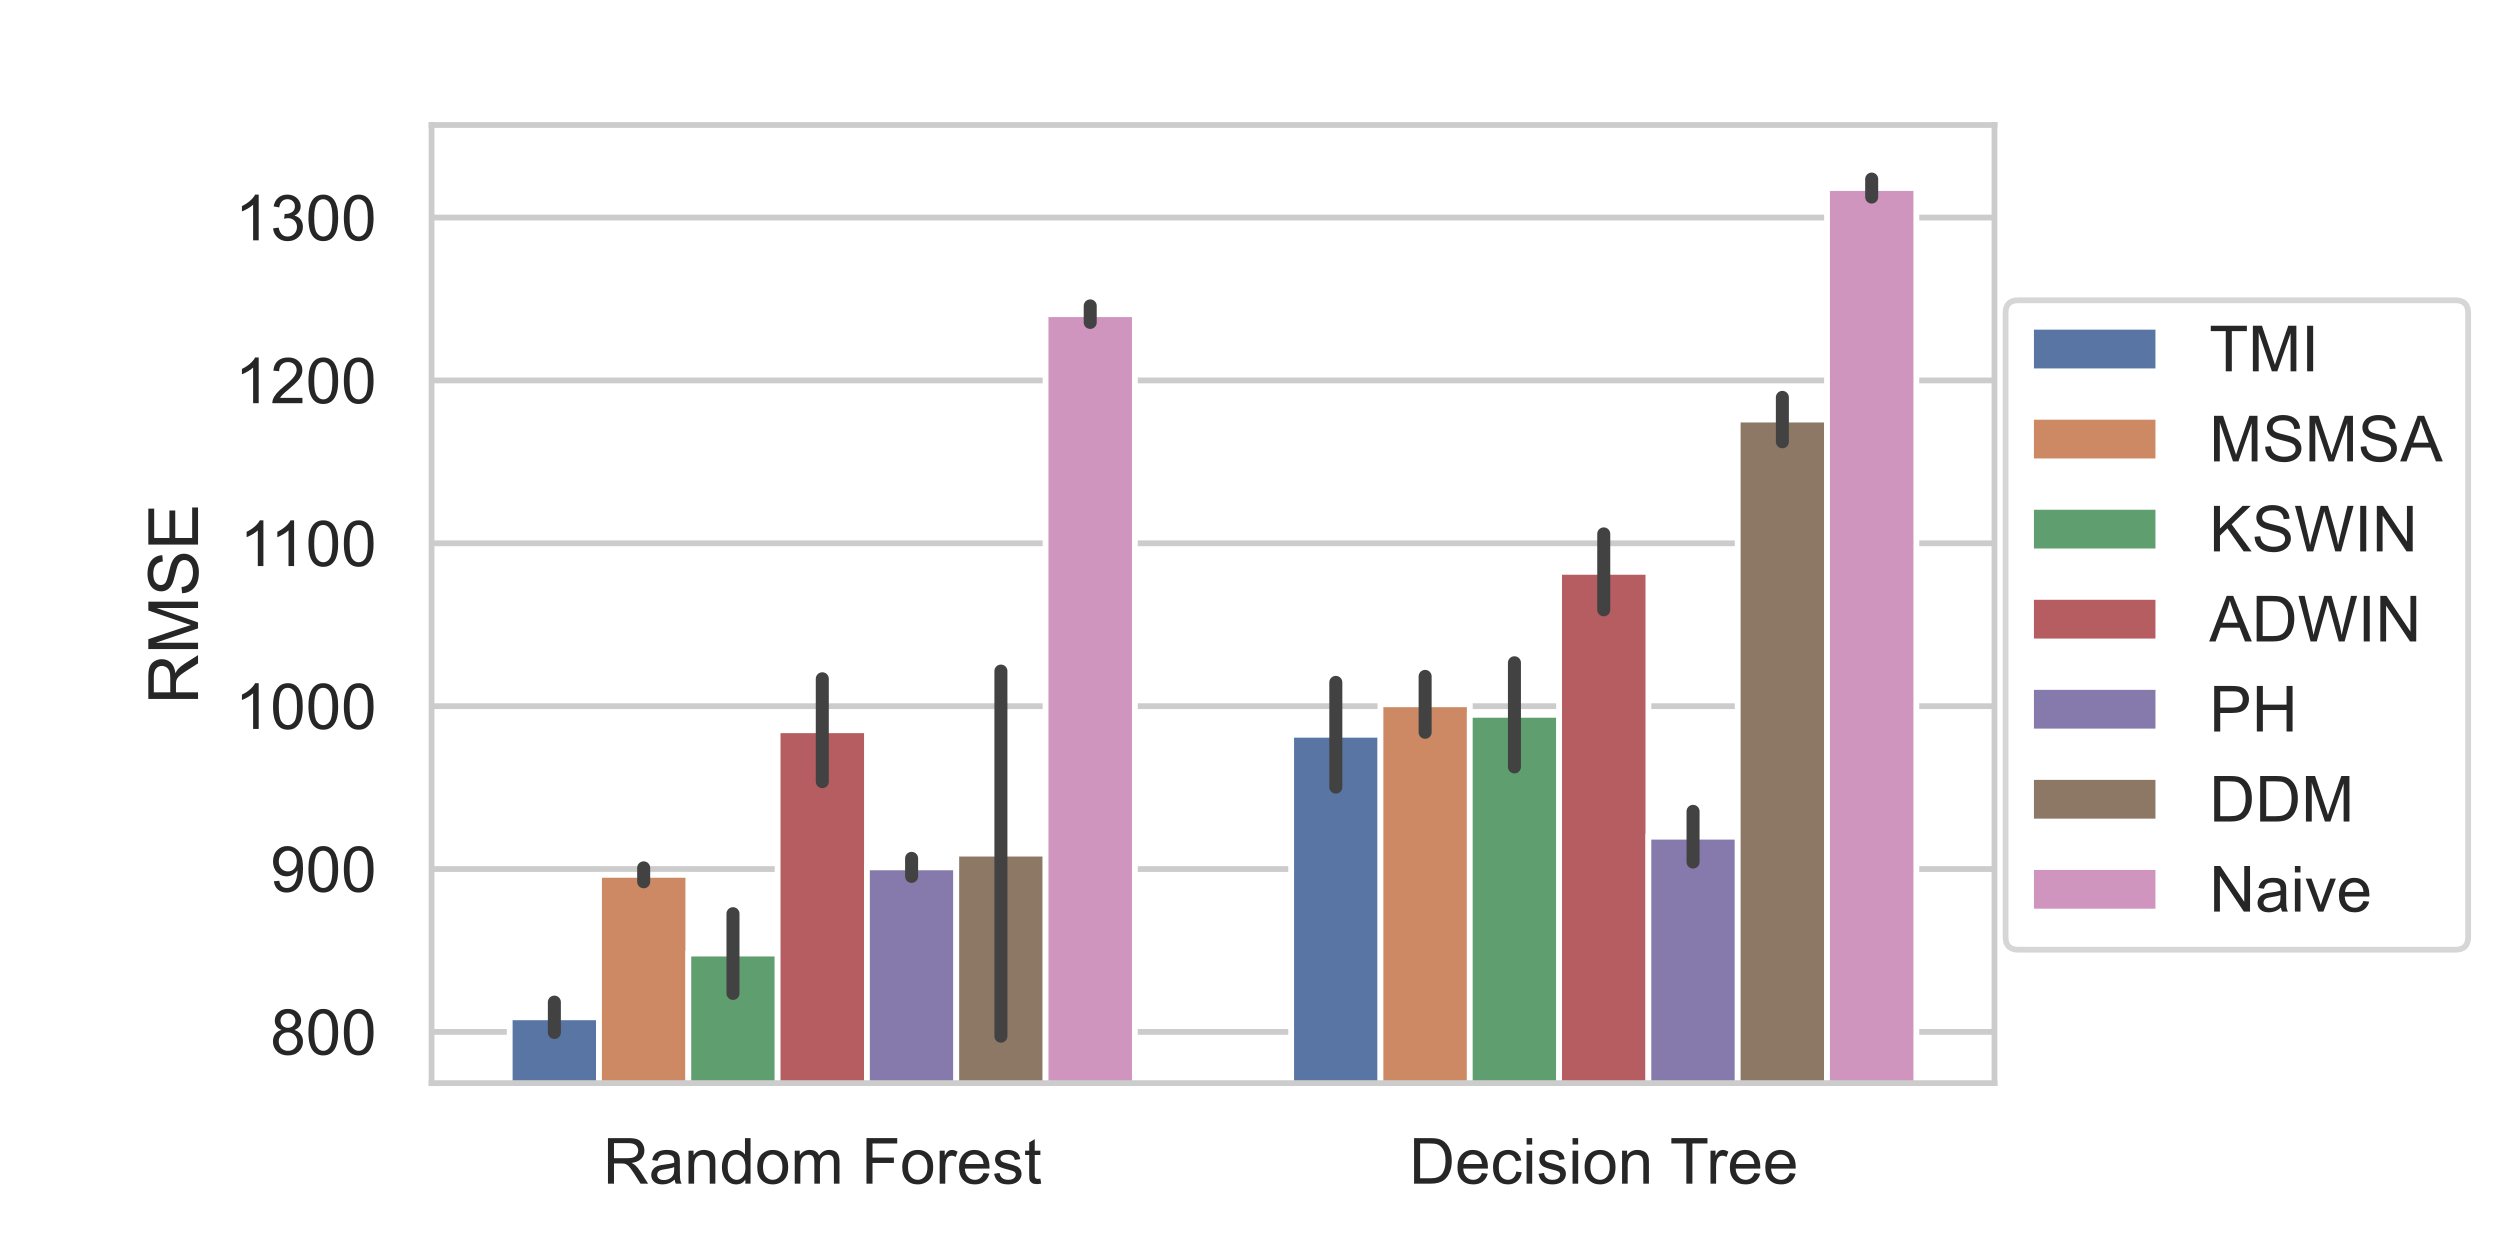
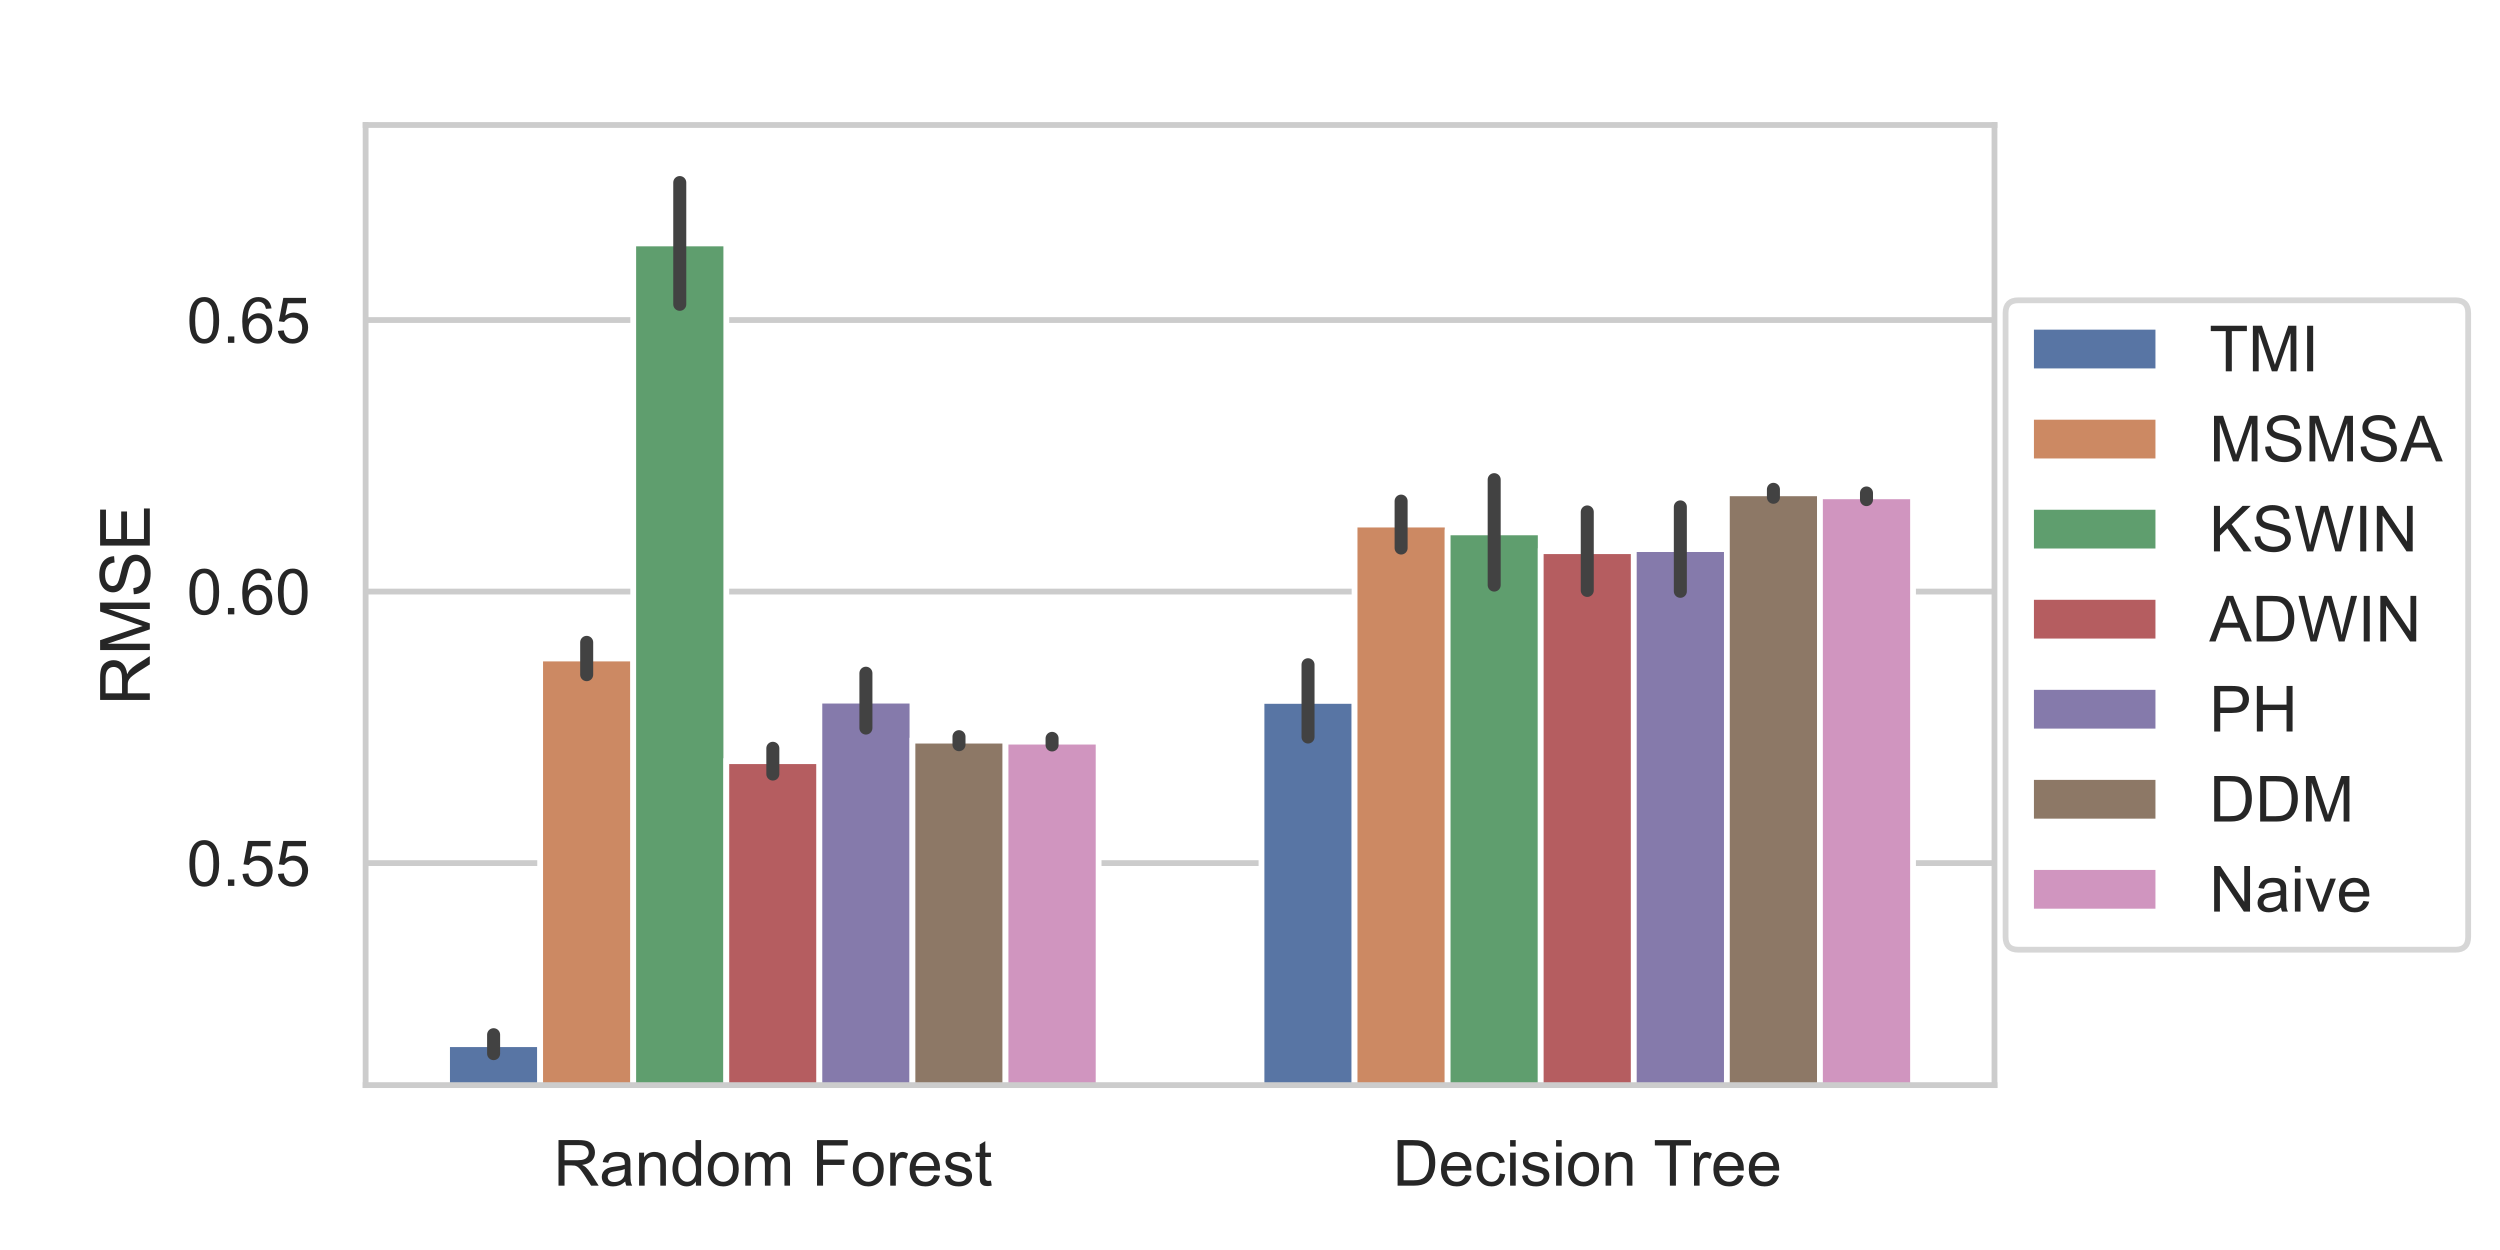
<svg xmlns="http://www.w3.org/2000/svg" xmlns:xlink="http://www.w3.org/1999/xlink" width="432pt" height="216pt" viewBox="0 0 432 216" version="1.1">
  <defs>
    <style type="text/css">*{stroke-linejoin: round; stroke-linecap: butt}</style>
  </defs>
  <g id="figure_1">
    <g id="patch_1">
      <path d="M 0 216  L 432 216  L 432 0  L 0 0  z " style="fill: #ffffff" />
    </g>
    <g id="axes_1">
      <g id="patch_2">
-         <path d="M 74.574 187.164  L 344.646 187.164  L 344.646 21.6  L 74.574 21.6  z " style="fill: #ffffff" />
+         <path d="M 63.18 187.508  L 344.646 187.508  L 344.646 21.6  L 63.18 21.6  z " style="fill: #ffffff" />
      </g>
      <g id="matplotlib.axis_1">
        <g id="xtick_1">
          <g id="text_1">
-             <g style="fill: #262626" transform="translate(104.1909 204.5376) scale(0.11 -0.11)">
+             <g style="fill: #262626" transform="translate(95.64538 204.8818) scale(0.11 -0.11)">
              <defs>
                <path id="ArialMT-52" d="M 503 0  L 503 4581  L 2534 4581  Q 3147 4581 3465 4457  Q 3784 4334 3975 4021  Q 4166 3709 4166 3331  Q 4166 2844 3850 2509  Q 3534 2175 2875 2084  Q 3116 1969 3241 1856  Q 3506 1613 3744 1247  L 4541 0  L 3778 0  L 3172 953  Q 2906 1366 2734 1584  Q 2563 1803 2427 1890  Q 2291 1978 2150 2013  Q 2047 2034 1813 2034  L 1109 2034  L 1109 0  L 503 0  z M 1109 2559  L 2413 2559  Q 2828 2559 3062 2645  Q 3297 2731 3419 2920  Q 3541 3109 3541 3331  Q 3541 3656 3305 3865  Q 3069 4075 2559 4075  L 1109 4075  L 1109 2559  z " transform="scale(0.015625)" />
                <path id="ArialMT-61" d="M 2588 409  Q 2275 144 1986 34  Q 1697 -75 1366 -75  Q 819 -75 525 192  Q 231 459 231 875  Q 231 1119 342 1320  Q 453 1522 633 1644  Q 813 1766 1038 1828  Q 1203 1872 1538 1913  Q 2219 1994 2541 2106  Q 2544 2222 2544 2253  Q 2544 2597 2384 2738  Q 2169 2928 1744 2928  Q 1347 2928 1158 2789  Q 969 2650 878 2297  L 328 2372  Q 403 2725 575 2942  Q 747 3159 1072 3276  Q 1397 3394 1825 3394  Q 2250 3394 2515 3294  Q 2781 3194 2906 3042  Q 3031 2891 3081 2659  Q 3109 2516 3109 2141  L 3109 1391  Q 3109 606 3145 398  Q 3181 191 3288 0  L 2700 0  Q 2613 175 2588 409  z M 2541 1666  Q 2234 1541 1622 1453  Q 1275 1403 1131 1340  Q 988 1278 909 1158  Q 831 1038 831 891  Q 831 666 1001 516  Q 1172 366 1500 366  Q 1825 366 2078 508  Q 2331 650 2450 897  Q 2541 1088 2541 1459  L 2541 1666  z " transform="scale(0.015625)" />
                <path id="ArialMT-6e" d="M 422 0  L 422 3319  L 928 3319  L 928 2847  Q 1294 3394 1984 3394  Q 2284 3394 2536 3286  Q 2788 3178 2913 3003  Q 3038 2828 3088 2588  Q 3119 2431 3119 2041  L 3119 0  L 2556 0  L 2556 2019  Q 2556 2363 2490 2533  Q 2425 2703 2258 2804  Q 2091 2906 1866 2906  Q 1506 2906 1245 2678  Q 984 2450 984 1813  L 984 0  L 422 0  z " transform="scale(0.015625)" />
                <path id="ArialMT-64" d="M 2575 0  L 2575 419  Q 2259 -75 1647 -75  Q 1250 -75 917 144  Q 584 363 401 755  Q 219 1147 219 1656  Q 219 2153 384 2558  Q 550 2963 881 3178  Q 1213 3394 1622 3394  Q 1922 3394 2156 3267  Q 2391 3141 2538 2938  L 2538 4581  L 3097 4581  L 3097 0  L 2575 0  z M 797 1656  Q 797 1019 1065 703  Q 1334 388 1700 388  Q 2069 388 2326 689  Q 2584 991 2584 1609  Q 2584 2291 2321 2609  Q 2059 2928 1675 2928  Q 1300 2928 1048 2622  Q 797 2316 797 1656  z " transform="scale(0.015625)" />
                <path id="ArialMT-6f" d="M 213 1659  Q 213 2581 725 3025  Q 1153 3394 1769 3394  Q 2453 3394 2887 2945  Q 3322 2497 3322 1706  Q 3322 1066 3130 698  Q 2938 331 2570 128  Q 2203 -75 1769 -75  Q 1072 -75 642 372  Q 213 819 213 1659  z M 791 1659  Q 791 1022 1069 705  Q 1347 388 1769 388  Q 2188 388 2466 706  Q 2744 1025 2744 1678  Q 2744 2294 2464 2611  Q 2184 2928 1769 2928  Q 1347 2928 1069 2612  Q 791 2297 791 1659  z " transform="scale(0.015625)" />
                <path id="ArialMT-6d" d="M 422 0  L 422 3319  L 925 3319  L 925 2853  Q 1081 3097 1340 3245  Q 1600 3394 1931 3394  Q 2300 3394 2536 3241  Q 2772 3088 2869 2813  Q 3263 3394 3894 3394  Q 4388 3394 4653 3120  Q 4919 2847 4919 2278  L 4919 0  L 4359 0  L 4359 2091  Q 4359 2428 4304 2576  Q 4250 2725 4106 2815  Q 3963 2906 3769 2906  Q 3419 2906 3187 2673  Q 2956 2441 2956 1928  L 2956 0  L 2394 0  L 2394 2156  Q 2394 2531 2256 2718  Q 2119 2906 1806 2906  Q 1569 2906 1367 2781  Q 1166 2656 1075 2415  Q 984 2175 984 1722  L 984 0  L 422 0  z " transform="scale(0.015625)" />
                <path id="ArialMT-20" transform="scale(0.015625)" />
                <path id="ArialMT-46" d="M 525 0  L 525 4581  L 3616 4581  L 3616 4041  L 1131 4041  L 1131 2622  L 3281 2622  L 3281 2081  L 1131 2081  L 1131 0  L 525 0  z " transform="scale(0.015625)" />
                <path id="ArialMT-72" d="M 416 0  L 416 3319  L 922 3319  L 922 2816  Q 1116 3169 1280 3281  Q 1444 3394 1641 3394  Q 1925 3394 2219 3213  L 2025 2691  Q 1819 2813 1613 2813  Q 1428 2813 1281 2702  Q 1134 2591 1072 2394  Q 978 2094 978 1738  L 978 0  L 416 0  z " transform="scale(0.015625)" />
                <path id="ArialMT-65" d="M 2694 1069  L 3275 997  Q 3138 488 2766 206  Q 2394 -75 1816 -75  Q 1088 -75 661 373  Q 234 822 234 1631  Q 234 2469 665 2931  Q 1097 3394 1784 3394  Q 2450 3394 2872 2941  Q 3294 2488 3294 1666  Q 3294 1616 3291 1516  L 816 1516  Q 847 969 1125 678  Q 1403 388 1819 388  Q 2128 388 2347 550  Q 2566 713 2694 1069  z M 847 1978  L 2700 1978  Q 2663 2397 2488 2606  Q 2219 2931 1791 2931  Q 1403 2931 1139 2672  Q 875 2413 847 1978  z " transform="scale(0.015625)" />
                <path id="ArialMT-73" d="M 197 991  L 753 1078  Q 800 744 1014 566  Q 1228 388 1613 388  Q 2000 388 2187 545  Q 2375 703 2375 916  Q 2375 1106 2209 1216  Q 2094 1291 1634 1406  Q 1016 1563 777 1677  Q 538 1791 414 1992  Q 291 2194 291 2438  Q 291 2659 392 2848  Q 494 3038 669 3163  Q 800 3259 1026 3326  Q 1253 3394 1513 3394  Q 1903 3394 2198 3281  Q 2494 3169 2634 2976  Q 2775 2784 2828 2463  L 2278 2388  Q 2241 2644 2061 2787  Q 1881 2931 1553 2931  Q 1166 2931 1000 2803  Q 834 2675 834 2503  Q 834 2394 903 2306  Q 972 2216 1119 2156  Q 1203 2125 1616 2013  Q 2213 1853 2448 1751  Q 2684 1650 2818 1456  Q 2953 1263 2953 975  Q 2953 694 2789 445  Q 2625 197 2315 61  Q 2006 -75 1616 -75  Q 969 -75 630 194  Q 291 463 197 991  z " transform="scale(0.015625)" />
                <path id="ArialMT-74" d="M 1650 503  L 1731 6  Q 1494 -44 1306 -44  Q 1000 -44 831 53  Q 663 150 594 308  Q 525 466 525 972  L 525 2881  L 113 2881  L 113 3319  L 525 3319  L 525 4141  L 1084 4478  L 1084 3319  L 1650 3319  L 1650 2881  L 1084 2881  L 1084 941  Q 1084 700 1114 631  Q 1144 563 1211 522  Q 1278 481 1403 481  Q 1497 481 1650 503  z " transform="scale(0.015625)" />
              </defs>
              <use xlink:href="#ArialMT-52" />
              <use xlink:href="#ArialMT-61" x="72.217" />
              <use xlink:href="#ArialMT-6e" x="127.832" />
              <use xlink:href="#ArialMT-64" x="183.447" />
              <use xlink:href="#ArialMT-6f" x="239.062" />
              <use xlink:href="#ArialMT-6d" x="294.678" />
              <use xlink:href="#ArialMT-20" x="377.979" />
              <use xlink:href="#ArialMT-46" x="405.762" />
              <use xlink:href="#ArialMT-6f" x="466.846" />
              <use xlink:href="#ArialMT-72" x="522.461" />
              <use xlink:href="#ArialMT-65" x="555.762" />
              <use xlink:href="#ArialMT-73" x="611.377" />
              <use xlink:href="#ArialMT-74" x="661.377" />
            </g>
          </g>
        </g>
        <g id="xtick_2">
          <g id="text_2">
-             <g style="fill: #262626" transform="translate(243.5029 204.5376) scale(0.11 -0.11)">
+             <g style="fill: #262626" transform="translate(240.6544 204.8818) scale(0.11 -0.11)">
              <defs>
                <path id="ArialMT-44" d="M 494 0  L 494 4581  L 2072 4581  Q 2606 4581 2888 4516  Q 3281 4425 3559 4188  Q 3922 3881 4101 3404  Q 4281 2928 4281 2316  Q 4281 1794 4159 1391  Q 4038 988 3847 723  Q 3656 459 3429 307  Q 3203 156 2883 78  Q 2563 0 2147 0  L 494 0  z M 1100 541  L 2078 541  Q 2531 541 2789 625  Q 3047 709 3200 863  Q 3416 1078 3536 1442  Q 3656 1806 3656 2325  Q 3656 3044 3420 3430  Q 3184 3816 2847 3947  Q 2603 4041 2063 4041  L 1100 4041  L 1100 541  z " transform="scale(0.015625)" />
                <path id="ArialMT-63" d="M 2588 1216  L 3141 1144  Q 3050 572 2676 248  Q 2303 -75 1759 -75  Q 1078 -75 664 370  Q 250 816 250 1647  Q 250 2184 428 2587  Q 606 2991 970 3192  Q 1334 3394 1763 3394  Q 2303 3394 2647 3120  Q 2991 2847 3088 2344  L 2541 2259  Q 2463 2594 2264 2762  Q 2066 2931 1784 2931  Q 1359 2931 1093 2626  Q 828 2322 828 1663  Q 828 994 1084 691  Q 1341 388 1753 388  Q 2084 388 2306 591  Q 2528 794 2588 1216  z " transform="scale(0.015625)" />
                <path id="ArialMT-69" d="M 425 3934  L 425 4581  L 988 4581  L 988 3934  L 425 3934  z M 425 0  L 425 3319  L 988 3319  L 988 0  L 425 0  z " transform="scale(0.015625)" />
                <path id="ArialMT-54" d="M 1659 0  L 1659 4041  L 150 4041  L 150 4581  L 3781 4581  L 3781 4041  L 2266 4041  L 2266 0  L 1659 0  z " transform="scale(0.015625)" />
              </defs>
              <use xlink:href="#ArialMT-44" />
              <use xlink:href="#ArialMT-65" x="72.217" />
              <use xlink:href="#ArialMT-63" x="127.832" />
              <use xlink:href="#ArialMT-69" x="177.832" />
              <use xlink:href="#ArialMT-73" x="200.049" />
              <use xlink:href="#ArialMT-69" x="250.049" />
              <use xlink:href="#ArialMT-6f" x="272.266" />
              <use xlink:href="#ArialMT-6e" x="327.881" />
              <use xlink:href="#ArialMT-20" x="383.496" />
              <use xlink:href="#ArialMT-54" x="409.529" />
              <use xlink:href="#ArialMT-72" x="466.863" />
              <use xlink:href="#ArialMT-65" x="500.164" />
              <use xlink:href="#ArialMT-65" x="555.779" />
            </g>
          </g>
        </g>
      </g>
      <g id="matplotlib.axis_2">
        <g id="ytick_1">
          <g id="line2d_1">
-             <path d="M 74.574 178.308  L 344.646 178.308  " clip-path="url(#p21140f6b02)" style="fill: none; stroke: #cccccc; stroke-linecap: round" />
+             <path d="M 63.18 149.141  L 344.646 149.141  " clip-path="url(#p8e860201f8)" style="fill: none; stroke: #cccccc; stroke-linecap: round" />
          </g>
          <g id="text_3">
-             <g style="fill: #262626" transform="translate(46.72291 182.2445) scale(0.11 -0.11)">
+             <g style="fill: #262626" transform="translate(32.27297 153.078) scale(0.11 -0.11)">
              <defs>
-                 <path id="ArialMT-38" d="M 1131 2484  Q 781 2613 612 2850  Q 444 3088 444 3419  Q 444 3919 803 4259  Q 1163 4600 1759 4600  Q 2359 4600 2725 4251  Q 3091 3903 3091 3403  Q 3091 3084 2923 2848  Q 2756 2613 2416 2484  Q 2838 2347 3058 2040  Q 3278 1734 3278 1309  Q 3278 722 2862 322  Q 2447 -78 1769 -78  Q 1091 -78 675 323  Q 259 725 259 1325  Q 259 1772 486 2073  Q 713 2375 1131 2484  z M 1019 3438  Q 1019 3113 1228 2906  Q 1438 2700 1772 2700  Q 2097 2700 2305 2904  Q 2513 3109 2513 3406  Q 2513 3716 2298 3927  Q 2084 4138 1766 4138  Q 1444 4138 1231 3931  Q 1019 3725 1019 3438  z M 838 1322  Q 838 1081 952 856  Q 1066 631 1291 507  Q 1516 384 1775 384  Q 2178 384 2440 643  Q 2703 903 2703 1303  Q 2703 1709 2433 1975  Q 2163 2241 1756 2241  Q 1359 2241 1098 1978  Q 838 1716 838 1322  z " transform="scale(0.015625)" />
                <path id="ArialMT-30" d="M 266 2259  Q 266 3072 433 3567  Q 600 4063 929 4331  Q 1259 4600 1759 4600  Q 2128 4600 2406 4451  Q 2684 4303 2865 4023  Q 3047 3744 3150 3342  Q 3253 2941 3253 2259  Q 3253 1453 3087 958  Q 2922 463 2592 192  Q 2263 -78 1759 -78  Q 1097 -78 719 397  Q 266 969 266 2259  z M 844 2259  Q 844 1131 1108 757  Q 1372 384 1759 384  Q 2147 384 2411 759  Q 2675 1134 2675 2259  Q 2675 3391 2411 3762  Q 2147 4134 1753 4134  Q 1366 4134 1134 3806  Q 844 3388 844 2259  z " transform="scale(0.015625)" />
+                 <path id="ArialMT-2e" d="M 581 0  L 581 641  L 1222 641  L 1222 0  L 581 0  z " transform="scale(0.015625)" />
+                 <path id="ArialMT-35" d="M 266 1200  L 856 1250  Q 922 819 1161 601  Q 1400 384 1738 384  Q 2144 384 2425 690  Q 2706 997 2706 1503  Q 2706 1984 2436 2262  Q 2166 2541 1728 2541  Q 1456 2541 1237 2417  Q 1019 2294 894 2097  L 366 2166  L 809 4519  L 3088 4519  L 3088 3981  L 1259 3981  L 1013 2750  Q 1425 3038 1878 3038  Q 2478 3038 2890 2622  Q 3303 2206 3303 1553  Q 3303 931 2941 478  Q 2500 -78 1738 -78  Q 1113 -78 717 272  Q 322 622 266 1200  z " transform="scale(0.015625)" />
              </defs>
-               <use xlink:href="#ArialMT-38" />
-               <use xlink:href="#ArialMT-30" x="55.615" />
-               <use xlink:href="#ArialMT-30" x="111.23" />
+               <use xlink:href="#ArialMT-30" />
+               <use xlink:href="#ArialMT-2e" x="55.615" />
+               <use xlink:href="#ArialMT-35" x="83.398" />
+               <use xlink:href="#ArialMT-35" x="139.014" />
            </g>
          </g>
        </g>
        <g id="ytick_2">
          <g id="line2d_2">
-             <path d="M 74.574 150.166  L 344.646 150.166  " clip-path="url(#p21140f6b02)" style="fill: none; stroke: #cccccc; stroke-linecap: round" />
+             <path d="M 63.18 102.223  L 344.646 102.223  " clip-path="url(#p8e860201f8)" style="fill: none; stroke: #cccccc; stroke-linecap: round" />
          </g>
          <g id="text_4">
-             <g style="fill: #262626" transform="translate(46.72291 154.1023) scale(0.11 -0.11)">
+             <g style="fill: #262626" transform="translate(32.27297 106.1597) scale(0.11 -0.11)">
              <defs>
-                 <path id="ArialMT-39" d="M 350 1059  L 891 1109  Q 959 728 1153 556  Q 1347 384 1650 384  Q 1909 384 2104 503  Q 2300 622 2425 820  Q 2550 1019 2634 1356  Q 2719 1694 2719 2044  Q 2719 2081 2716 2156  Q 2547 1888 2255 1720  Q 1963 1553 1622 1553  Q 1053 1553 659 1965  Q 266 2378 266 3053  Q 266 3750 677 4175  Q 1088 4600 1706 4600  Q 2153 4600 2523 4359  Q 2894 4119 3086 3673  Q 3278 3228 3278 2384  Q 3278 1506 3087 986  Q 2897 466 2520 194  Q 2144 -78 1638 -78  Q 1100 -78 759 220  Q 419 519 350 1059  z M 2653 3081  Q 2653 3566 2395 3850  Q 2138 4134 1775 4134  Q 1400 4134 1122 3828  Q 844 3522 844 3034  Q 844 2597 1108 2323  Q 1372 2050 1759 2050  Q 2150 2050 2401 2323  Q 2653 2597 2653 3081  z " transform="scale(0.015625)" />
+                 <path id="ArialMT-36" d="M 3184 3459  L 2625 3416  Q 2550 3747 2413 3897  Q 2184 4138 1850 4138  Q 1581 4138 1378 3988  Q 1113 3794 959 3422  Q 806 3050 800 2363  Q 1003 2672 1297 2822  Q 1591 2972 1913 2972  Q 2475 2972 2870 2558  Q 3266 2144 3266 1488  Q 3266 1056 3080 686  Q 2894 316 2569 119  Q 2244 -78 1831 -78  Q 1128 -78 684 439  Q 241 956 241 2144  Q 241 3472 731 4075  Q 1159 4600 1884 4600  Q 2425 4600 2770 4297  Q 3116 3994 3184 3459  z M 888 1484  Q 888 1194 1011 928  Q 1134 663 1356 523  Q 1578 384 1822 384  Q 2178 384 2434 671  Q 2691 959 2691 1453  Q 2691 1928 2437 2201  Q 2184 2475 1800 2475  Q 1419 2475 1153 2201  Q 888 1928 888 1484  z " transform="scale(0.015625)" />
              </defs>
-               <use xlink:href="#ArialMT-39" />
-               <use xlink:href="#ArialMT-30" x="55.615" />
-               <use xlink:href="#ArialMT-30" x="111.23" />
+               <use xlink:href="#ArialMT-30" />
+               <use xlink:href="#ArialMT-2e" x="55.615" />
+               <use xlink:href="#ArialMT-36" x="83.398" />
+               <use xlink:href="#ArialMT-30" x="139.014" />
            </g>
          </g>
        </g>
        <g id="ytick_3">
          <g id="line2d_3">
-             <path d="M 74.574 122.023  L 344.646 122.023  " clip-path="url(#p21140f6b02)" style="fill: none; stroke: #cccccc; stroke-linecap: round" />
+             <path d="M 63.18 55.305  L 344.646 55.305  " clip-path="url(#p8e860201f8)" style="fill: none; stroke: #cccccc; stroke-linecap: round" />
          </g>
          <g id="text_5">
-             <g style="fill: #262626" transform="translate(40.60587 125.9601) scale(0.11 -0.11)">
-               <defs>
-                 <path id="ArialMT-31" d="M 2384 0  L 1822 0  L 1822 3584  Q 1619 3391 1289 3197  Q 959 3003 697 2906  L 697 3450  Q 1169 3672 1522 3987  Q 1875 4303 2022 4600  L 2384 4600  L 2384 0  z " transform="scale(0.015625)" />
-               </defs>
-               <use xlink:href="#ArialMT-31" />
-               <use xlink:href="#ArialMT-30" x="55.615" />
-               <use xlink:href="#ArialMT-30" x="111.23" />
-               <use xlink:href="#ArialMT-30" x="166.846" />
-             </g>
-           </g>
-         </g>
-         <g id="ytick_4">
-           <g id="line2d_4">
-             <path d="M 74.574 93.881  L 344.646 93.881  " clip-path="url(#p21140f6b02)" style="fill: none; stroke: #cccccc; stroke-linecap: round" />
-           </g>
-           <g id="text_6">
-             <g style="fill: #262626" transform="translate(41.41712 97.81781) scale(0.11 -0.11)">
-               <use xlink:href="#ArialMT-31" />
-               <use xlink:href="#ArialMT-31" x="48.24" />
-               <use xlink:href="#ArialMT-30" x="103.855" />
-               <use xlink:href="#ArialMT-30" x="159.471" />
-             </g>
-           </g>
-         </g>
-         <g id="ytick_5">
-           <g id="line2d_5">
-             <path d="M 74.574 65.739  L 344.646 65.739  " clip-path="url(#p21140f6b02)" style="fill: none; stroke: #cccccc; stroke-linecap: round" />
-           </g>
-           <g id="text_7">
-             <g style="fill: #262626" transform="translate(40.60587 69.67557) scale(0.11 -0.11)">
-               <defs>
-                 <path id="ArialMT-32" d="M 3222 541  L 3222 0  L 194 0  Q 188 203 259 391  Q 375 700 629 1000  Q 884 1300 1366 1694  Q 2113 2306 2375 2664  Q 2638 3022 2638 3341  Q 2638 3675 2398 3904  Q 2159 4134 1775 4134  Q 1369 4134 1125 3890  Q 881 3647 878 3216  L 300 3275  Q 359 3922 746 4261  Q 1134 4600 1788 4600  Q 2447 4600 2831 4234  Q 3216 3869 3216 3328  Q 3216 3053 3103 2787  Q 2991 2522 2730 2228  Q 2469 1934 1863 1422  Q 1356 997 1212 845  Q 1069 694 975 541  L 3222 541  z " transform="scale(0.015625)" />
-               </defs>
-               <use xlink:href="#ArialMT-31" />
-               <use xlink:href="#ArialMT-32" x="55.615" />
-               <use xlink:href="#ArialMT-30" x="111.23" />
-               <use xlink:href="#ArialMT-30" x="166.846" />
-             </g>
-           </g>
-         </g>
-         <g id="ytick_6">
-           <g id="line2d_6">
-             <path d="M 74.574 37.597  L 344.646 37.597  " clip-path="url(#p21140f6b02)" style="fill: none; stroke: #cccccc; stroke-linecap: round" />
-           </g>
-           <g id="text_8">
-             <g style="fill: #262626" transform="translate(40.60587 41.53333) scale(0.11 -0.11)">
-               <defs>
-                 <path id="ArialMT-33" d="M 269 1209  L 831 1284  Q 928 806 1161 595  Q 1394 384 1728 384  Q 2125 384 2398 659  Q 2672 934 2672 1341  Q 2672 1728 2419 1979  Q 2166 2231 1775 2231  Q 1616 2231 1378 2169  L 1441 2663  Q 1497 2656 1531 2656  Q 1891 2656 2178 2843  Q 2466 3031 2466 3422  Q 2466 3731 2256 3934  Q 2047 4138 1716 4138  Q 1388 4138 1169 3931  Q 950 3725 888 3313  L 325 3413  Q 428 3978 793 4289  Q 1159 4600 1703 4600  Q 2078 4600 2393 4439  Q 2709 4278 2876 4000  Q 3044 3722 3044 3409  Q 3044 3113 2884 2869  Q 2725 2625 2413 2481  Q 2819 2388 3044 2092  Q 3269 1797 3269 1353  Q 3269 753 2831 336  Q 2394 -81 1725 -81  Q 1122 -81 723 278  Q 325 638 269 1209  z " transform="scale(0.015625)" />
-               </defs>
-               <use xlink:href="#ArialMT-31" />
-               <use xlink:href="#ArialMT-33" x="55.615" />
-               <use xlink:href="#ArialMT-30" x="111.23" />
-               <use xlink:href="#ArialMT-30" x="166.846" />
-             </g>
-           </g>
-         </g>
-         <g id="text_9">
-           <g style="fill: #262626" transform="translate(34.22087 121.7173) rotate(-90) scale(0.12 -0.12)">
+             <g style="fill: #262626" transform="translate(32.27297 59.24135) scale(0.11 -0.11)">
+               <use xlink:href="#ArialMT-30" />
+               <use xlink:href="#ArialMT-2e" x="55.615" />
+               <use xlink:href="#ArialMT-36" x="83.398" />
+               <use xlink:href="#ArialMT-35" x="139.014" />
+             </g>
+           </g>
+         </g>
+         <g id="text_6">
+           <g style="fill: #262626" transform="translate(25.88797 121.8894) rotate(-90) scale(0.12 -0.12)">
            <defs>
              <path id="ArialMT-4d" d="M 475 0  L 475 4581  L 1388 4581  L 2472 1338  Q 2622 884 2691 659  Q 2769 909 2934 1394  L 4031 4581  L 4847 4581  L 4847 0  L 4263 0  L 4263 3834  L 2931 0  L 2384 0  L 1059 3900  L 1059 0  L 475 0  z " transform="scale(0.015625)" />
              <path id="ArialMT-53" d="M 288 1472  L 859 1522  Q 900 1178 1048 958  Q 1197 738 1509 602  Q 1822 466 2213 466  Q 2559 466 2825 569  Q 3091 672 3220 851  Q 3350 1031 3350 1244  Q 3350 1459 3225 1620  Q 3100 1781 2813 1891  Q 2628 1963 1997 2114  Q 1366 2266 1113 2400  Q 784 2572 623 2826  Q 463 3081 463 3397  Q 463 3744 659 4045  Q 856 4347 1234 4503  Q 1613 4659 2075 4659  Q 2584 4659 2973 4495  Q 3363 4331 3572 4012  Q 3781 3694 3797 3291  L 3216 3247  Q 3169 3681 2898 3903  Q 2628 4125 2100 4125  Q 1550 4125 1298 3923  Q 1047 3722 1047 3438  Q 1047 3191 1225 3031  Q 1400 2872 2139 2705  Q 2878 2538 3153 2413  Q 3553 2228 3743 1945  Q 3934 1663 3934 1294  Q 3934 928 3725 604  Q 3516 281 3123 101  Q 2731 -78 2241 -78  Q 1619 -78 1198 103  Q 778 284 539 648  Q 300 1013 288 1472  z " transform="scale(0.015625)" />
              <path id="ArialMT-45" d="M 506 0  L 506 4581  L 3819 4581  L 3819 4041  L 1113 4041  L 1113 2638  L 3647 2638  L 3647 2100  L 1113 2100  L 1113 541  L 3925 541  L 3925 0  L 506 0  z " transform="scale(0.015625)" />
            </defs>
            <use xlink:href="#ArialMT-52" />
            <use xlink:href="#ArialMT-4d" x="72.217" />
            <use xlink:href="#ArialMT-53" x="155.518" />
            <use xlink:href="#ArialMT-45" x="222.217" />
          </g>
        </g>
      </g>
      <g id="patch_3">
-         <path d="M 88.078 403.446  L 103.51 403.446  L 103.51 175.788  L 88.078 175.788  z " clip-path="url(#p21140f6b02)" style="fill: #5875a4; stroke: #ffffff; stroke-linejoin: miter" />
+         <path d="M 77.253 665.243  L 93.337 665.243  L 93.337 180.433  L 77.253 180.433  z " clip-path="url(#p8e860201f8)" style="fill: #5875a4; stroke: #ffffff; stroke-linejoin: miter" />
      </g>
      <g id="patch_4">
-         <path d="M 223.113 403.446  L 238.546 403.446  L 238.546 126.965  L 223.113 126.965  z " clip-path="url(#p21140f6b02)" style="fill: #5875a4; stroke: #ffffff; stroke-linejoin: miter" />
+         <path d="M 217.986 665.243  L 234.07 665.243  L 234.07 121.111  L 217.986 121.111  z " clip-path="url(#p8e860201f8)" style="fill: #5875a4; stroke: #ffffff; stroke-linejoin: miter" />
      </g>
      <g id="patch_5">
-         <path d="M 103.51 403.446  L 118.943 403.446  L 118.943 151.17  L 103.51 151.17  z " clip-path="url(#p21140f6b02)" style="fill: #cc8963; stroke: #ffffff; stroke-linejoin: miter" />
+         <path d="M 93.337 665.243  L 109.421 665.243  L 109.421 113.791  L 93.337 113.791  z " clip-path="url(#p8e860201f8)" style="fill: #cc8963; stroke: #ffffff; stroke-linejoin: miter" />
      </g>
      <g id="patch_6">
-         <path d="M 238.546 403.446  L 253.979 403.446  L 253.979 121.709  L 238.546 121.709  z " clip-path="url(#p21140f6b02)" style="fill: #cc8963; stroke: #ffffff; stroke-linejoin: miter" />
+         <path d="M 234.07 665.243  L 250.154 665.243  L 250.154 90.646  L 234.07 90.646  z " clip-path="url(#p8e860201f8)" style="fill: #cc8963; stroke: #ffffff; stroke-linejoin: miter" />
      </g>
      <g id="patch_7">
-         <path d="M 118.943 403.446  L 134.376 403.446  L 134.376 164.773  L 118.943 164.773  z " clip-path="url(#p21140f6b02)" style="fill: #5f9e6e; stroke: #ffffff; stroke-linejoin: miter" />
+         <path d="M 109.421 665.243  L 125.505 665.243  L 125.505 42.066  L 109.421 42.066  z " clip-path="url(#p8e860201f8)" style="fill: #5f9e6e; stroke: #ffffff; stroke-linejoin: miter" />
      </g>
      <g id="patch_8">
-         <path d="M 253.979 403.446  L 269.411 403.446  L 269.411 123.524  L 253.979 123.524  z " clip-path="url(#p21140f6b02)" style="fill: #5f9e6e; stroke: #ffffff; stroke-linejoin: miter" />
+         <path d="M 250.154 665.243  L 266.237 665.243  L 266.237 91.993  L 250.154 91.993  z " clip-path="url(#p8e860201f8)" style="fill: #5f9e6e; stroke: #ffffff; stroke-linejoin: miter" />
      </g>
      <g id="patch_9">
-         <path d="M 134.376 403.446  L 149.808 403.446  L 149.808 126.18  L 134.376 126.18  z " clip-path="url(#p21140f6b02)" style="fill: #b55d60; stroke: #ffffff; stroke-linejoin: miter" />
+         <path d="M 125.505 665.243  L 141.588 665.243  L 141.588 131.532  L 125.505 131.532  z " clip-path="url(#p8e860201f8)" style="fill: #b55d60; stroke: #ffffff; stroke-linejoin: miter" />
      </g>
      <g id="patch_10">
-         <path d="M 269.411 403.446  L 284.844 403.446  L 284.844 98.816  L 269.411 98.816  z " clip-path="url(#p21140f6b02)" style="fill: #b55d60; stroke: #ffffff; stroke-linejoin: miter" />
+         <path d="M 266.237 665.243  L 282.321 665.243  L 282.321 95.245  L 266.237 95.245  z " clip-path="url(#p8e860201f8)" style="fill: #b55d60; stroke: #ffffff; stroke-linejoin: miter" />
      </g>
      <g id="patch_11">
-         <path d="M 149.808 403.446  L 165.241 403.446  L 165.241 149.881  L 149.808 149.881  z " clip-path="url(#p21140f6b02)" style="fill: #857aab; stroke: #ffffff; stroke-linejoin: miter" />
+         <path d="M 141.588 665.243  L 157.672 665.243  L 157.672 121.07  L 141.588 121.07  z " clip-path="url(#p8e860201f8)" style="fill: #857aab; stroke: #ffffff; stroke-linejoin: miter" />
      </g>
      <g id="patch_12">
-         <path d="M 284.844 403.446  L 300.277 403.446  L 300.277 144.579  L 284.844 144.579  z " clip-path="url(#p21140f6b02)" style="fill: #857aab; stroke: #ffffff; stroke-linejoin: miter" />
+         <path d="M 282.321 665.243  L 298.405 665.243  L 298.405 94.885  L 282.321 94.885  z " clip-path="url(#p8e860201f8)" style="fill: #857aab; stroke: #ffffff; stroke-linejoin: miter" />
      </g>
      <g id="patch_13">
-         <path d="M 165.241 403.446  L 180.674 403.446  L 180.674 147.508  L 165.241 147.508  z " clip-path="url(#p21140f6b02)" style="fill: #8d7866; stroke: #ffffff; stroke-linejoin: miter" />
+         <path d="M 157.672 665.243  L 173.756 665.243  L 173.756 127.988  L 157.672 127.988  z " clip-path="url(#p8e860201f8)" style="fill: #8d7866; stroke: #ffffff; stroke-linejoin: miter" />
      </g>
      <g id="patch_14">
-         <path d="M 300.277 403.446  L 315.709 403.446  L 315.709 72.504  L 300.277 72.504  z " clip-path="url(#p21140f6b02)" style="fill: #8d7866; stroke: #ffffff; stroke-linejoin: miter" />
+         <path d="M 298.405 665.243  L 314.489 665.243  L 314.489 85.243  L 298.405 85.243  z " clip-path="url(#p8e860201f8)" style="fill: #8d7866; stroke: #ffffff; stroke-linejoin: miter" />
      </g>
      <g id="patch_15">
-         <path d="M 180.674 403.446  L 196.106 403.446  L 196.106 54.286  L 180.674 54.286  z " clip-path="url(#p21140f6b02)" style="fill: #d095bf; stroke: #ffffff; stroke-linejoin: miter" />
+         <path d="M 173.756 665.243  L 189.84 665.243  L 189.84 128.16  L 173.756 128.16  z " clip-path="url(#p8e860201f8)" style="fill: #d095bf; stroke: #ffffff; stroke-linejoin: miter" />
      </g>
      <g id="patch_16">
-         <path d="M 315.709 403.446  L 331.142 403.446  L 331.142 32.498  L 315.709 32.498  z " clip-path="url(#p21140f6b02)" style="fill: #d095bf; stroke: #ffffff; stroke-linejoin: miter" />
+         <path d="M 314.489 665.243  L 330.572 665.243  L 330.572 85.76  L 314.489 85.76  z " clip-path="url(#p8e860201f8)" style="fill: #d095bf; stroke: #ffffff; stroke-linejoin: miter" />
      </g>
      <g id="patch_17">
-         <path d="M 142.092 403.446  L 142.092 403.446  L 142.092 403.446  L 142.092 403.446  z " clip-path="url(#p21140f6b02)" style="fill: #5875a4; stroke: #ffffff; stroke-linejoin: miter" />
+         <path d="M 133.546 665.243  L 133.546 665.243  L 133.546 665.243  L 133.546 665.243  z " clip-path="url(#p8e860201f8)" style="fill: #5875a4; stroke: #ffffff; stroke-linejoin: miter" />
      </g>
      <g id="patch_18">
-         <path d="M 142.092 403.446  L 142.092 403.446  L 142.092 403.446  L 142.092 403.446  z " clip-path="url(#p21140f6b02)" style="fill: #cc8963; stroke: #ffffff; stroke-linejoin: miter" />
+         <path d="M 133.546 665.243  L 133.546 665.243  L 133.546 665.243  L 133.546 665.243  z " clip-path="url(#p8e860201f8)" style="fill: #cc8963; stroke: #ffffff; stroke-linejoin: miter" />
      </g>
      <g id="patch_19">
-         <path d="M 142.092 403.446  L 142.092 403.446  L 142.092 403.446  L 142.092 403.446  z " clip-path="url(#p21140f6b02)" style="fill: #5f9e6e; stroke: #ffffff; stroke-linejoin: miter" />
+         <path d="M 133.546 665.243  L 133.546 665.243  L 133.546 665.243  L 133.546 665.243  z " clip-path="url(#p8e860201f8)" style="fill: #5f9e6e; stroke: #ffffff; stroke-linejoin: miter" />
      </g>
      <g id="patch_20">
-         <path d="M 142.092 403.446  L 142.092 403.446  L 142.092 403.446  L 142.092 403.446  z " clip-path="url(#p21140f6b02)" style="fill: #b55d60; stroke: #ffffff; stroke-linejoin: miter" />
+         <path d="M 133.546 665.243  L 133.546 665.243  L 133.546 665.243  L 133.546 665.243  z " clip-path="url(#p8e860201f8)" style="fill: #b55d60; stroke: #ffffff; stroke-linejoin: miter" />
      </g>
      <g id="patch_21">
-         <path d="M 142.092 403.446  L 142.092 403.446  L 142.092 403.446  L 142.092 403.446  z " clip-path="url(#p21140f6b02)" style="fill: #857aab; stroke: #ffffff; stroke-linejoin: miter" />
+         <path d="M 133.546 665.243  L 133.546 665.243  L 133.546 665.243  L 133.546 665.243  z " clip-path="url(#p8e860201f8)" style="fill: #857aab; stroke: #ffffff; stroke-linejoin: miter" />
      </g>
      <g id="patch_22">
-         <path d="M 142.092 403.446  L 142.092 403.446  L 142.092 403.446  L 142.092 403.446  z " clip-path="url(#p21140f6b02)" style="fill: #8d7866; stroke: #ffffff; stroke-linejoin: miter" />
+         <path d="M 133.546 665.243  L 133.546 665.243  L 133.546 665.243  L 133.546 665.243  z " clip-path="url(#p8e860201f8)" style="fill: #8d7866; stroke: #ffffff; stroke-linejoin: miter" />
      </g>
      <g id="patch_23">
-         <path d="M 142.092 403.446  L 142.092 403.446  L 142.092 403.446  L 142.092 403.446  z " clip-path="url(#p21140f6b02)" style="fill: #d095bf; stroke: #ffffff; stroke-linejoin: miter" />
+         <path d="M 133.546 665.243  L 133.546 665.243  L 133.546 665.243  L 133.546 665.243  z " clip-path="url(#p8e860201f8)" style="fill: #d095bf; stroke: #ffffff; stroke-linejoin: miter" />
+       </g>
+       <g id="line2d_4">
+         <path d="M 85.295 182.068  L 85.295 178.797  " clip-path="url(#p8e860201f8)" style="fill: none; stroke: #424242; stroke-width: 2.25; stroke-linecap: round" />
+       </g>
+       <g id="line2d_5">
+         <path d="M 226.028 127.357  L 226.028 114.866  " clip-path="url(#p8e860201f8)" style="fill: none; stroke: #424242; stroke-width: 2.25; stroke-linecap: round" />
+       </g>
+       <g id="line2d_6">
+         <path d="M 101.379 116.583  L 101.379 110.999  " clip-path="url(#p8e860201f8)" style="fill: none; stroke: #424242; stroke-width: 2.25; stroke-linecap: round" />
      </g>
      <g id="line2d_7">
-         <path d="M 95.794 178.411  L 95.794 173.165  " clip-path="url(#p21140f6b02)" style="fill: none; stroke: #424242; stroke-width: 2.25; stroke-linecap: round" />
+         <path d="M 242.112 94.7  L 242.112 86.592  " clip-path="url(#p8e860201f8)" style="fill: none; stroke: #424242; stroke-width: 2.25; stroke-linecap: round" />
      </g>
      <g id="line2d_8">
-         <path d="M 230.83 136.014  L 230.83 117.915  " clip-path="url(#p21140f6b02)" style="fill: none; stroke: #424242; stroke-width: 2.25; stroke-linecap: round" />
+         <path d="M 117.463 52.587  L 117.463 31.545  " clip-path="url(#p8e860201f8)" style="fill: none; stroke: #424242; stroke-width: 2.25; stroke-linecap: round" />
      </g>
      <g id="line2d_9">
-         <path d="M 111.227 152.372  L 111.227 149.967  " clip-path="url(#p21140f6b02)" style="fill: none; stroke: #424242; stroke-width: 2.25; stroke-linecap: round" />
+         <path d="M 258.195 101.101  L 258.195 82.884  " clip-path="url(#p8e860201f8)" style="fill: none; stroke: #424242; stroke-width: 2.25; stroke-linecap: round" />
      </g>
      <g id="line2d_10">
-         <path d="M 246.262 126.539  L 246.262 116.88  " clip-path="url(#p21140f6b02)" style="fill: none; stroke: #424242; stroke-width: 2.25; stroke-linecap: round" />
+         <path d="M 133.546 133.758  L 133.546 129.305  " clip-path="url(#p8e860201f8)" style="fill: none; stroke: #424242; stroke-width: 2.25; stroke-linecap: round" />
      </g>
      <g id="line2d_11">
-         <path d="M 126.659 171.659  L 126.659 157.888  " clip-path="url(#p21140f6b02)" style="fill: none; stroke: #424242; stroke-width: 2.25; stroke-linecap: round" />
+         <path d="M 274.279 102.027  L 274.279 88.463  " clip-path="url(#p8e860201f8)" style="fill: none; stroke: #424242; stroke-width: 2.25; stroke-linecap: round" />
      </g>
      <g id="line2d_12">
-         <path d="M 261.695 132.522  L 261.695 114.526  " clip-path="url(#p21140f6b02)" style="fill: none; stroke: #424242; stroke-width: 2.25; stroke-linecap: round" />
+         <path d="M 149.63 125.811  L 149.63 116.33  " clip-path="url(#p8e860201f8)" style="fill: none; stroke: #424242; stroke-width: 2.25; stroke-linecap: round" />
      </g>
      <g id="line2d_13">
-         <path d="M 142.092 135.068  L 142.092 117.292  " clip-path="url(#p21140f6b02)" style="fill: none; stroke: #424242; stroke-width: 2.25; stroke-linecap: round" />
+         <path d="M 290.363 102.18  L 290.363 87.59  " clip-path="url(#p8e860201f8)" style="fill: none; stroke: #424242; stroke-width: 2.25; stroke-linecap: round" />
      </g>
      <g id="line2d_14">
-         <path d="M 277.128 105.372  L 277.128 92.259  " clip-path="url(#p21140f6b02)" style="fill: none; stroke: #424242; stroke-width: 2.25; stroke-linecap: round" />
+         <path d="M 165.714 128.682  L 165.714 127.294  " clip-path="url(#p8e860201f8)" style="fill: none; stroke: #424242; stroke-width: 2.25; stroke-linecap: round" />
      </g>
      <g id="line2d_15">
-         <path d="M 157.525 151.438  L 157.525 148.325  " clip-path="url(#p21140f6b02)" style="fill: none; stroke: #424242; stroke-width: 2.25; stroke-linecap: round" />
+         <path d="M 306.447 85.93  L 306.447 84.556  " clip-path="url(#p8e860201f8)" style="fill: none; stroke: #424242; stroke-width: 2.25; stroke-linecap: round" />
      </g>
      <g id="line2d_16">
-         <path d="M 292.56 148.957  L 292.56 140.201  " clip-path="url(#p21140f6b02)" style="fill: none; stroke: #424242; stroke-width: 2.25; stroke-linecap: round" />
+         <path d="M 181.798 128.729  L 181.798 127.59  " clip-path="url(#p8e860201f8)" style="fill: none; stroke: #424242; stroke-width: 2.25; stroke-linecap: round" />
      </g>
      <g id="line2d_17">
-         <path d="M 172.957 179.054  L 172.957 115.963  " clip-path="url(#p21140f6b02)" style="fill: none; stroke: #424242; stroke-width: 2.25; stroke-linecap: round" />
-       </g>
-       <g id="line2d_18">
-         <path d="M 307.993 76.341  L 307.993 68.666  " clip-path="url(#p21140f6b02)" style="fill: none; stroke: #424242; stroke-width: 2.25; stroke-linecap: round" />
-       </g>
-       <g id="line2d_19">
-         <path d="M 188.39 55.713  L 188.39 52.86  " clip-path="url(#p21140f6b02)" style="fill: none; stroke: #424242; stroke-width: 2.25; stroke-linecap: round" />
-       </g>
-       <g id="line2d_20">
-         <path d="M 323.426 34.052  L 323.426 30.944  " clip-path="url(#p21140f6b02)" style="fill: none; stroke: #424242; stroke-width: 2.25; stroke-linecap: round" />
+         <path d="M 322.53 86.333  L 322.53 85.188  " clip-path="url(#p8e860201f8)" style="fill: none; stroke: #424242; stroke-width: 2.25; stroke-linecap: round" />
      </g>
      <g id="patch_24">
-         <path d="M 74.574 187.164  L 74.574 21.6  " style="fill: none; stroke: #cccccc; stroke-linejoin: miter; stroke-linecap: square" />
+         <path d="M 63.18 187.508  L 63.18 21.6  " style="fill: none; stroke: #cccccc; stroke-linejoin: miter; stroke-linecap: square" />
      </g>
      <g id="patch_25">
-         <path d="M 344.646 187.164  L 344.646 21.6  " style="fill: none; stroke: #cccccc; stroke-linejoin: miter; stroke-linecap: square" />
+         <path d="M 344.646 187.508  L 344.646 21.6  " style="fill: none; stroke: #cccccc; stroke-linejoin: miter; stroke-linecap: square" />
      </g>
      <g id="patch_26">
-         <path d="M 74.574 187.164  L 344.646 187.164  " style="fill: none; stroke: #cccccc; stroke-linejoin: miter; stroke-linecap: square" />
+         <path d="M 63.18 187.508  L 344.646 187.508  " style="fill: none; stroke: #cccccc; stroke-linejoin: miter; stroke-linecap: square" />
      </g>
      <g id="patch_27">
-         <path d="M 74.574 21.6  L 344.646 21.6  " style="fill: none; stroke: #cccccc; stroke-linejoin: miter; stroke-linecap: square" />
+         <path d="M 63.18 21.6  L 344.646 21.6  " style="fill: none; stroke: #cccccc; stroke-linejoin: miter; stroke-linecap: square" />
      </g>
    </g>
    <g id="legend_1">
      <g id="patch_28">
        <path d="M 348.763 164.109  L 424.3 164.109  Q 426.5 164.109 426.5 161.909  L 426.5 54.091  Q 426.5 51.891 424.3 51.891  L 348.763 51.891  Q 346.563 51.891 346.563 54.091  L 346.563 161.909  Q 346.563 164.109 348.763 164.109  z " style="fill: #ffffff; opacity: 0.8; stroke: #cccccc; stroke-linejoin: miter" />
      </g>
      <g id="patch_29">
        <path d="M 350.963 64.164  L 372.963 64.164  L 372.963 56.464  L 350.963 56.464  z " style="fill: #5875a4; stroke: #ffffff; stroke-linejoin: miter" />
      </g>
-       <g id="text_10">
+       <g id="text_7">
        <g style="fill: #262626" transform="translate(381.7627 64.16414) scale(0.11 -0.11)">
          <defs>
            <path id="ArialMT-49" d="M 597 0  L 597 4581  L 1203 4581  L 1203 0  L 597 0  z " transform="scale(0.015625)" />
          </defs>
          <use xlink:href="#ArialMT-54" />
          <use xlink:href="#ArialMT-4d" x="61.084" />
          <use xlink:href="#ArialMT-49" x="144.385" />
        </g>
      </g>
      <g id="patch_30">
        <path d="M 350.963 79.724  L 372.963 79.724  L 372.963 72.024  L 350.963 72.024  z " style="fill: #cc8963; stroke: #ffffff; stroke-linejoin: miter" />
      </g>
-       <g id="text_11">
+       <g id="text_8">
        <g style="fill: #262626" transform="translate(381.7627 79.72398) scale(0.11 -0.11)">
          <defs>
            <path id="ArialMT-41" d="M -9 0  L 1750 4581  L 2403 4581  L 4278 0  L 3588 0  L 3053 1388  L 1138 1388  L 634 0  L -9 0  z M 1313 1881  L 2866 1881  L 2388 3150  Q 2169 3728 2063 4100  Q 1975 3659 1816 3225  L 1313 1881  z " transform="scale(0.015625)" />
          </defs>
          <use xlink:href="#ArialMT-4d" />
          <use xlink:href="#ArialMT-53" x="83.301" />
          <use xlink:href="#ArialMT-4d" x="150" />
          <use xlink:href="#ArialMT-53" x="233.301" />
          <use xlink:href="#ArialMT-41" x="300" />
        </g>
      </g>
      <g id="patch_31">
        <path d="M 350.963 95.284  L 372.963 95.284  L 372.963 87.584  L 350.963 87.584  z " style="fill: #5f9e6e; stroke: #ffffff; stroke-linejoin: miter" />
      </g>
-       <g id="text_12">
+       <g id="text_9">
        <g style="fill: #262626" transform="translate(381.7627 95.28383) scale(0.11 -0.11)">
          <defs>
            <path id="ArialMT-4b" d="M 469 0  L 469 4581  L 1075 4581  L 1075 2309  L 3350 4581  L 4172 4581  L 2250 2725  L 4256 0  L 3456 0  L 1825 2319  L 1075 1588  L 1075 0  L 469 0  z " transform="scale(0.015625)" />
            <path id="ArialMT-57" d="M 1294 0  L 78 4581  L 700 4581  L 1397 1578  Q 1509 1106 1591 641  Q 1766 1375 1797 1488  L 2669 4581  L 3400 4581  L 4056 2263  Q 4303 1400 4413 641  Q 4500 1075 4641 1638  L 5359 4581  L 5969 4581  L 4713 0  L 4128 0  L 3163 3491  Q 3041 3928 3019 4028  Q 2947 3713 2884 3491  L 1913 0  L 1294 0  z " transform="scale(0.015625)" />
            <path id="ArialMT-4e" d="M 488 0  L 488 4581  L 1109 4581  L 3516 984  L 3516 4581  L 4097 4581  L 4097 0  L 3475 0  L 1069 3600  L 1069 0  L 488 0  z " transform="scale(0.015625)" />
          </defs>
          <use xlink:href="#ArialMT-4b" />
          <use xlink:href="#ArialMT-53" x="66.699" />
          <use xlink:href="#ArialMT-57" x="133.398" />
          <use xlink:href="#ArialMT-49" x="227.783" />
          <use xlink:href="#ArialMT-4e" x="255.566" />
        </g>
      </g>
      <g id="patch_32">
        <path d="M 350.963 110.844  L 372.963 110.844  L 372.963 103.144  L 350.963 103.144  z " style="fill: #b55d60; stroke: #ffffff; stroke-linejoin: miter" />
      </g>
-       <g id="text_13">
+       <g id="text_10">
        <g style="fill: #262626" transform="translate(381.7627 110.8437) scale(0.11 -0.11)">
          <use xlink:href="#ArialMT-41" />
          <use xlink:href="#ArialMT-44" x="66.699" />
          <use xlink:href="#ArialMT-57" x="138.916" />
          <use xlink:href="#ArialMT-49" x="233.301" />
          <use xlink:href="#ArialMT-4e" x="261.084" />
        </g>
      </g>
      <g id="patch_33">
        <path d="M 350.963 126.404  L 372.963 126.404  L 372.963 118.704  L 350.963 118.704  z " style="fill: #857aab; stroke: #ffffff; stroke-linejoin: miter" />
      </g>
-       <g id="text_14">
+       <g id="text_11">
        <g style="fill: #262626" transform="translate(381.7627 126.4035) scale(0.11 -0.11)">
          <defs>
            <path id="ArialMT-50" d="M 494 0  L 494 4581  L 2222 4581  Q 2678 4581 2919 4538  Q 3256 4481 3484 4323  Q 3713 4166 3852 3881  Q 3991 3597 3991 3256  Q 3991 2672 3619 2267  Q 3247 1863 2275 1863  L 1100 1863  L 1100 0  L 494 0  z M 1100 2403  L 2284 2403  Q 2872 2403 3119 2622  Q 3366 2841 3366 3238  Q 3366 3525 3220 3729  Q 3075 3934 2838 4000  Q 2684 4041 2272 4041  L 1100 4041  L 1100 2403  z " transform="scale(0.015625)" />
            <path id="ArialMT-48" d="M 513 0  L 513 4581  L 1119 4581  L 1119 2700  L 3500 2700  L 3500 4581  L 4106 4581  L 4106 0  L 3500 0  L 3500 2159  L 1119 2159  L 1119 0  L 513 0  z " transform="scale(0.015625)" />
          </defs>
          <use xlink:href="#ArialMT-50" />
          <use xlink:href="#ArialMT-48" x="66.699" />
        </g>
      </g>
      <g id="patch_34">
        <path d="M 350.963 141.963  L 372.963 141.963  L 372.963 134.263  L 350.963 134.263  z " style="fill: #8d7866; stroke: #ffffff; stroke-linejoin: miter" />
      </g>
-       <g id="text_15">
+       <g id="text_12">
        <g style="fill: #262626" transform="translate(381.7627 141.9634) scale(0.11 -0.11)">
          <use xlink:href="#ArialMT-44" />
          <use xlink:href="#ArialMT-44" x="72.217" />
          <use xlink:href="#ArialMT-4d" x="144.434" />
        </g>
      </g>
      <g id="patch_35">
        <path d="M 350.963 157.523  L 372.963 157.523  L 372.963 149.823  L 350.963 149.823  z " style="fill: #d095bf; stroke: #ffffff; stroke-linejoin: miter" />
      </g>
-       <g id="text_16">
+       <g id="text_13">
        <g style="fill: #262626" transform="translate(381.7627 157.5232) scale(0.11 -0.11)">
          <defs>
            <path id="ArialMT-76" d="M 1344 0  L 81 3319  L 675 3319  L 1388 1331  Q 1503 1009 1600 663  Q 1675 925 1809 1294  L 2547 3319  L 3125 3319  L 1869 0  L 1344 0  z " transform="scale(0.015625)" />
          </defs>
          <use xlink:href="#ArialMT-4e" />
          <use xlink:href="#ArialMT-61" x="72.217" />
          <use xlink:href="#ArialMT-69" x="127.832" />
          <use xlink:href="#ArialMT-76" x="150.049" />
          <use xlink:href="#ArialMT-65" x="200.049" />
        </g>
      </g>
    </g>
  </g>
  <defs>
-     <clipPath id="p21140f6b02">
-       <rect x="74.574" y="21.6" width="270.072" height="165.564" />
+     <clipPath id="p8e860201f8">
+       <rect x="63.18" y="21.6" width="281.466" height="165.908" />
    </clipPath>
  </defs>
</svg>
